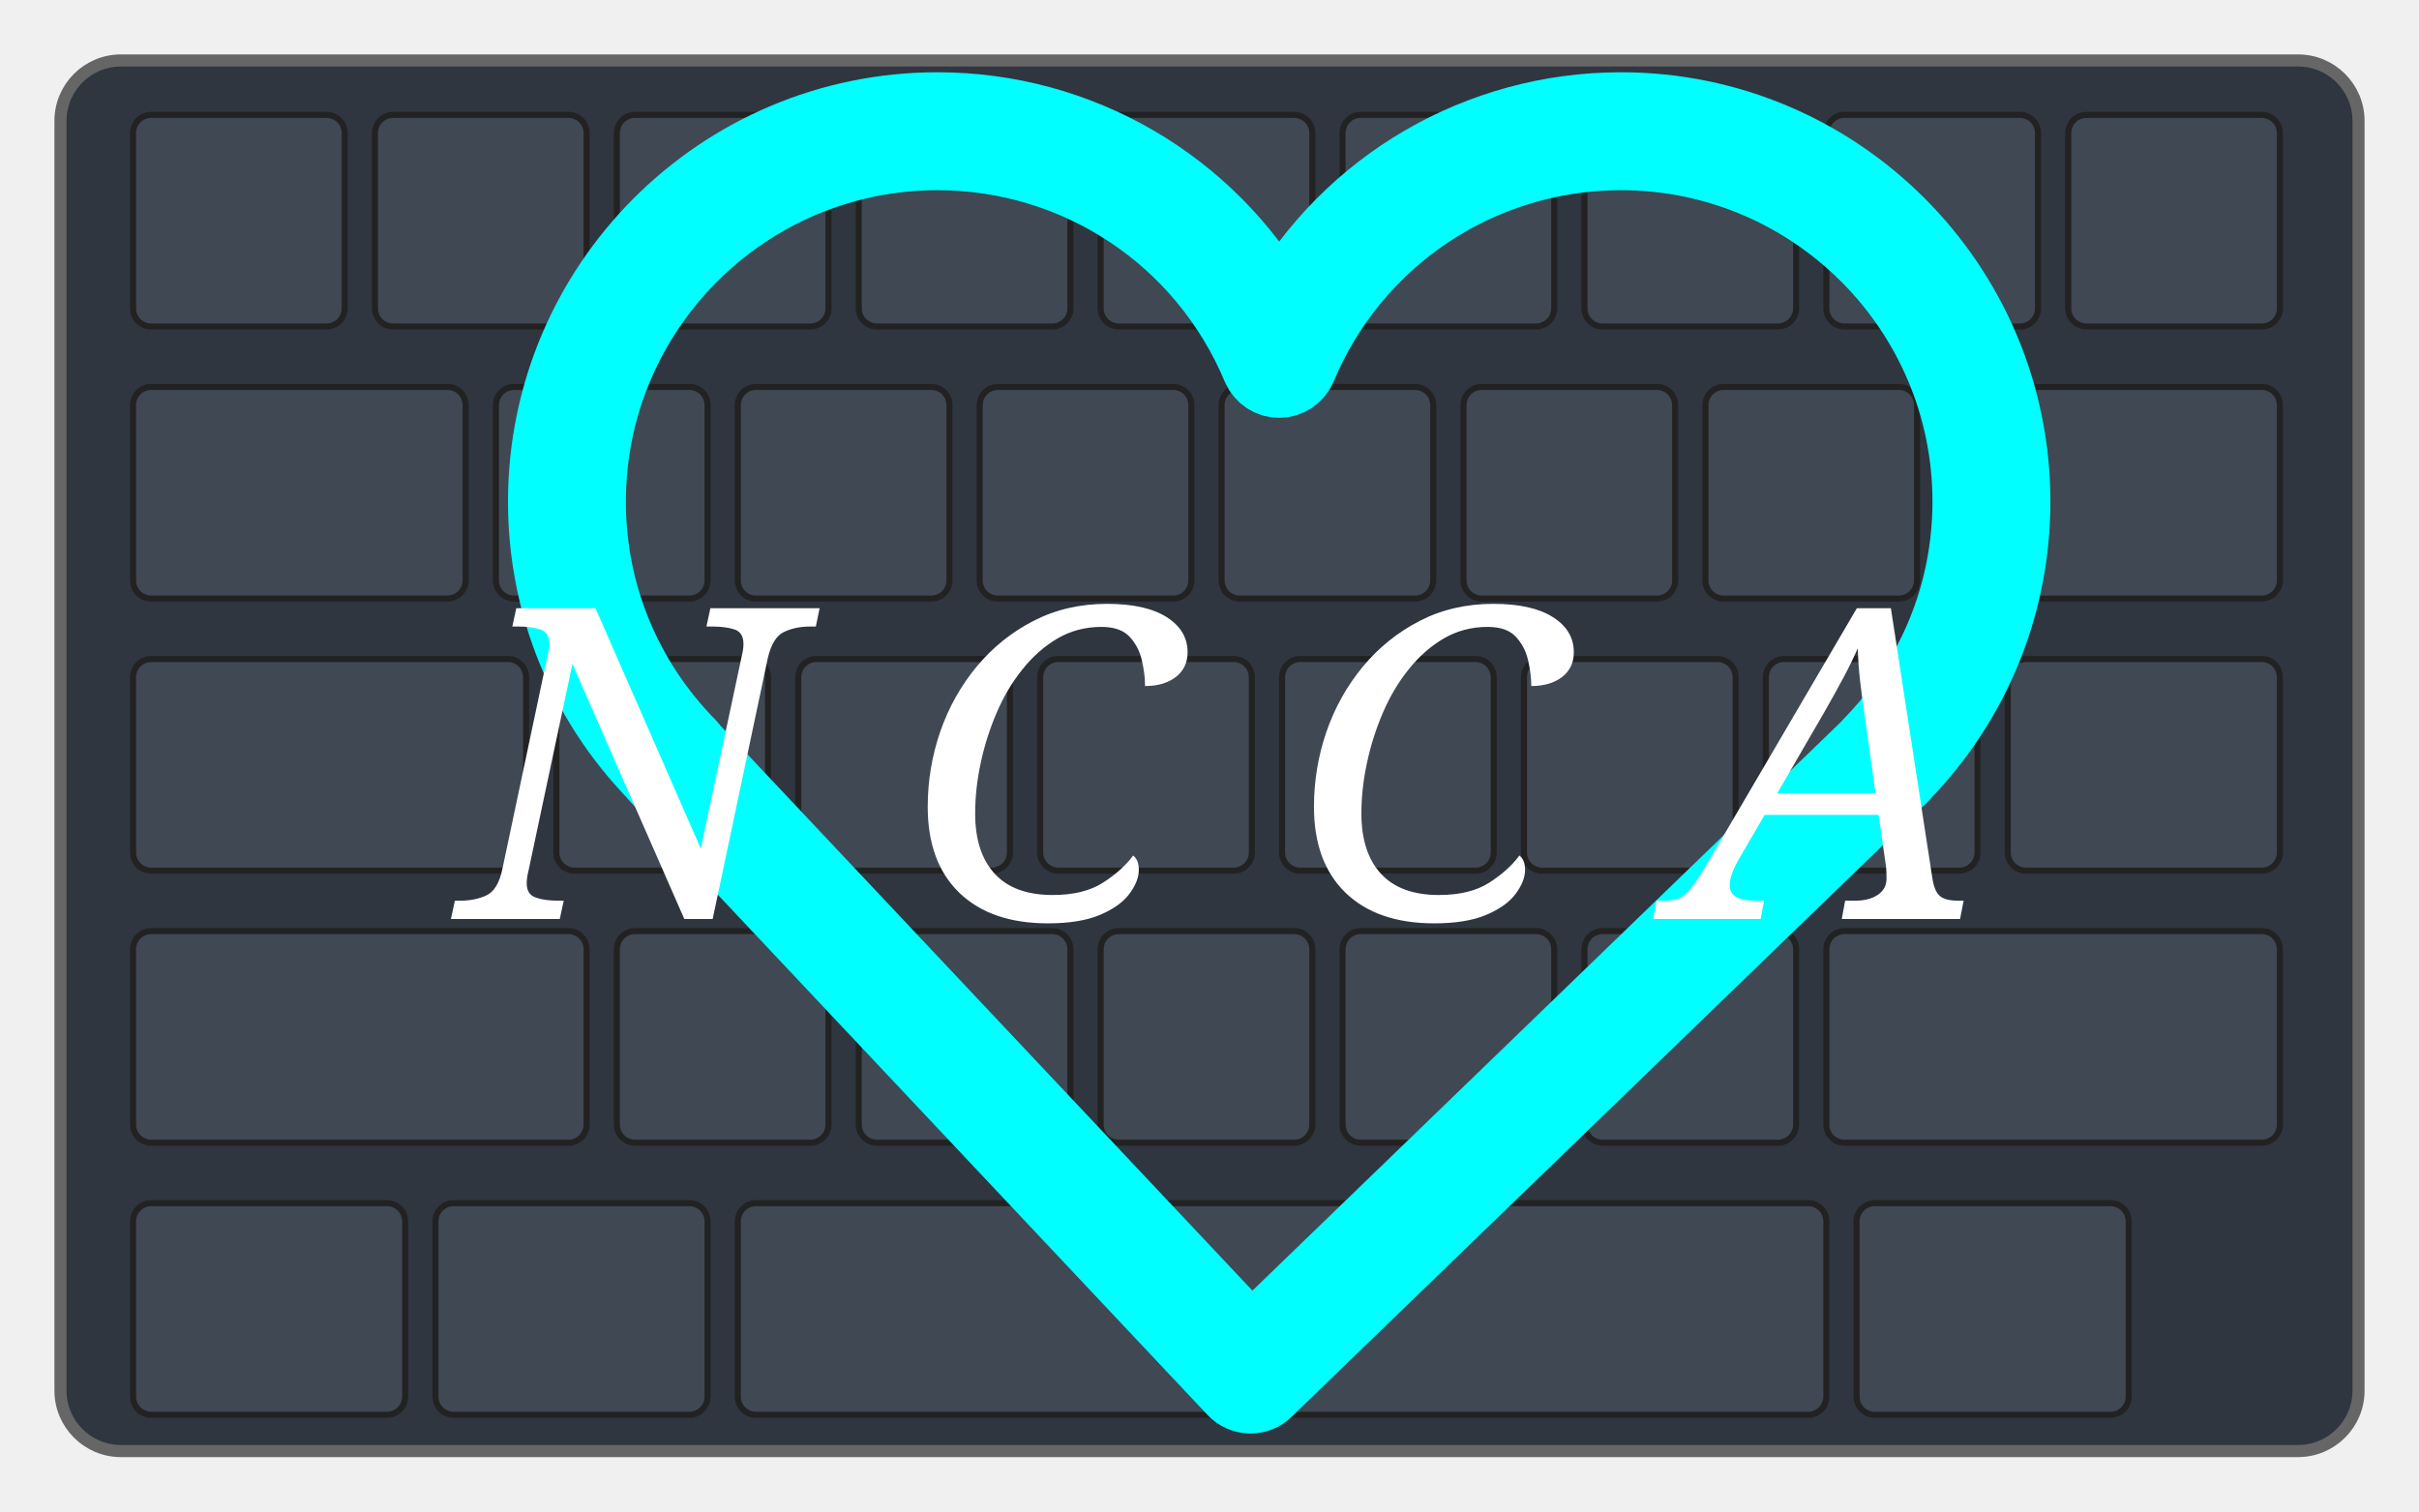
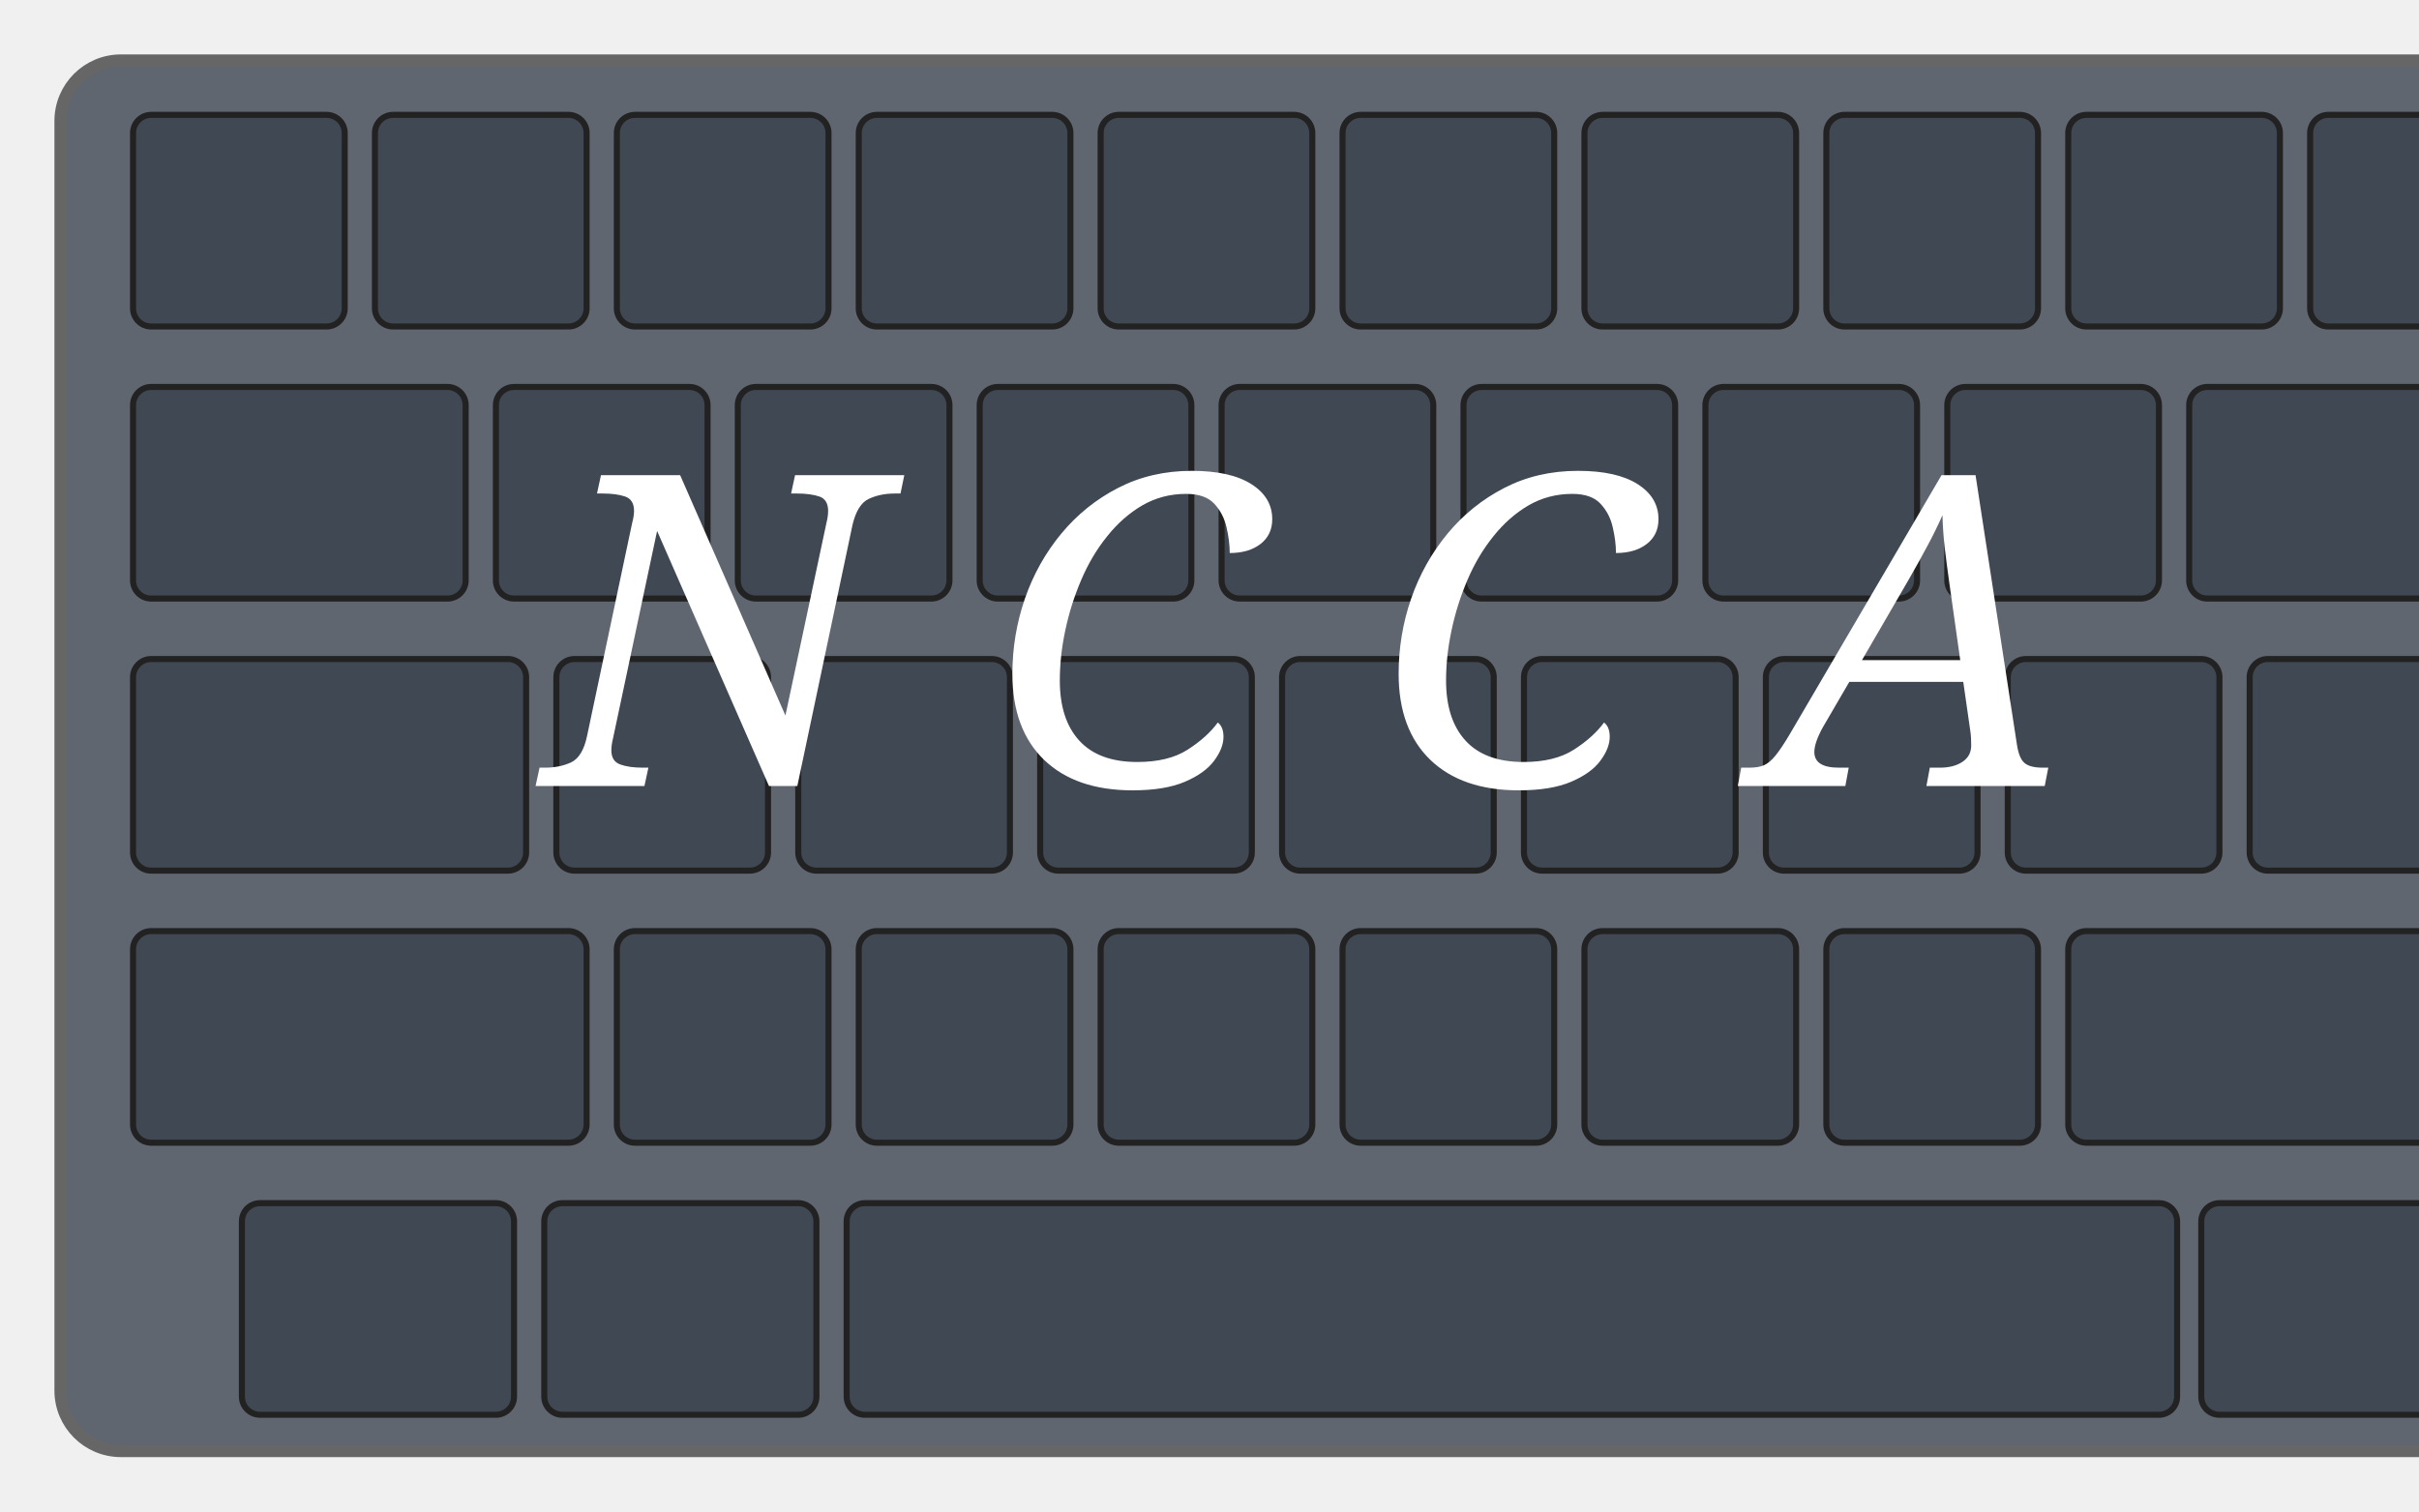
<svg xmlns="http://www.w3.org/2000/svg" viewBox="0 0 200 125">
-   <rect x="5" y="5" width="190" height="115" rx="5" fill="#2f3640" stroke="#666" />
+   <rect x="5" y="5" width="210" height="115" rx="5" fill="#5f6670" stroke="#666" />
  <g fill="#3f4853" stroke="#222" stroke-width="0.5">
    <rect x="11" y="9.5" width="17.5" height="17.5" rx="1.5" />
    <rect x="31" y="9.5" width="17.5" height="17.5" rx="1.5" />
    <rect x="51" y="9.5" width="17.5" height="17.5" rx="1.5" />
    <rect x="71" y="9.5" width="17.5" height="17.5" rx="1.5" />
    <rect x="91" y="9.5" width="17.5" height="17.5" rx="1.5" />
    <rect x="111" y="9.5" width="17.5" height="17.5" rx="1.5" />
    <rect x="131" y="9.5" width="17.5" height="17.5" rx="1.5" />
    <rect x="151" y="9.5" width="17.5" height="17.5" rx="1.5" />
    <rect x="171" y="9.5" width="17.5" height="17.5" rx="1.5" />
+     <rect x="191" y="9.5" width="17.5" height="17.5" rx="1.5" />
    <rect x="11" y="32" width="27.5" height="17.5" rx="1.5" />
    <rect x="41" y="32" width="17.5" height="17.5" rx="1.5" />
    <rect x="61" y="32" width="17.5" height="17.5" rx="1.5" />
    <rect x="81" y="32" width="17.5" height="17.5" rx="1.5" />
    <rect x="101" y="32" width="17.5" height="17.5" rx="1.5" />
    <rect x="121" y="32" width="17.5" height="17.5" rx="1.5" />
    <rect x="141" y="32" width="17.5" height="17.5" rx="1.5" />
-     <rect x="161" y="32" width="27.5" height="17.5" rx="1.5" />
+     <rect x="161" y="32" width="17.5" height="17.5" rx="1.5" />
+     <rect x="181" y="32" width="27.5" height="17.5" rx="1.5" />
    <rect x="11" y="54.5" width="32.5" height="17.5" rx="1.5" />
    <rect x="46" y="54.5" width="17.5" height="17.5" rx="1.5" />
    <rect x="66" y="54.5" width="17.5" height="17.5" rx="1.5" />
    <rect x="86" y="54.5" width="17.5" height="17.5" rx="1.5" />
    <rect x="106" y="54.5" width="17.5" height="17.5" rx="1.5" />
    <rect x="126" y="54.5" width="17.5" height="17.5" rx="1.5" />
    <rect x="146" y="54.5" width="17.5" height="17.5" rx="1.5" />
-     <rect x="166" y="54.5" width="22.5" height="17.5" rx="1.5" />
+     <rect x="166" y="54.5" width="17.5" height="17.5" rx="1.5" />
+     <rect x="186" y="54.5" width="22.5" height="17.5" rx="1.5" />
    <rect x="11" y="77" width="37.5" height="17.5" rx="1.5" />
    <rect x="51" y="77" width="17.5" height="17.5" rx="1.5" />
    <rect x="71" y="77" width="17.5" height="17.5" rx="1.5" />
    <rect x="91" y="77" width="17.5" height="17.5" rx="1.5" />
    <rect x="111" y="77" width="17.5" height="17.5" rx="1.5" />
    <rect x="131" y="77" width="17.5" height="17.5" rx="1.5" />
-     <rect x="151" y="77" width="37.5" height="17.5" rx="1.5" />
-     <rect x="11" y="99.5" width="22.5" height="17.5" rx="1.5" />
-     <rect x="36" y="99.5" width="22.5" height="17.5" rx="1.5" />
-     <rect x="61" y="99.5" width="90" height="17.5" rx="1.5" />
-     <rect x="153.5" y="99.5" width="22.5" height="17.5" rx="1.5" />
+     <rect x="151" y="77" width="17.5" height="17.5" rx="1.5" />
+     <rect x="171" y="77" width="37.5" height="17.5" rx="1.5" />
+     <rect x="20" y="99.5" width="22.5" height="17.5" rx="1.5" />
+     <rect x="45" y="99.5" width="22.5" height="17.5" rx="1.5" />
+     <rect x="70" y="99.5" width="110" height="17.5" rx="1.5" />
+     <rect x="182" y="99.5" width="22.5" height="17.5" rx="1.5" />
  </g>
-   <path d="M3.023,20.822c0.019,0.031,0.042,0.059,0.066,0.083l15.918,16.914 c0.115,0.122,0.271,0.192,0.444,0.197h0.012c0.163,0,0.317-0.062,0.435-0.176L37.28,21.032c0.008-0.006,0.076-0.068,0.117-0.108 c0.034-0.032,0.062-0.065,0.068-0.081c1.962-2.032,3.043-4.702,3.043-7.517c0-5.974-4.86-10.834-10.835-10.834 c-3.91,0-7.498,2.094-9.419,5.48c-1.92-3.387-5.508-5.48-9.419-5.48C4.86,2.492,0,7.352,0,13.326 C-0.001,16.14,1.078,18.808,3.023,20.822z M10.834,3.743c3.875,0,7.346,2.312,8.842,5.891c0.098,0.233,0.324,0.383,0.577,0.383 c0.252,0,0.479-0.15,0.577-0.384c1.497-3.578,4.968-5.89,8.843-5.89c5.285,0,9.585,4.3,9.585,9.584 c0,2.521-0.978,4.904-2.754,6.712c-0.017,0.018-0.032,0.035-0.045,0.053L19.483,36.5l-15.4-16.358 c-0.023-0.037-0.05-0.072-0.082-0.104c-1.775-1.805-2.752-4.188-2.752-6.711C1.249,8.042,5.549,3.743,10.834,3.743z" fill="none" stroke="cyan" stroke-width="2" transform="scale(3) translate(15, 0.5)" />
-   <text x="38" y="76" style="font: italic 36px serif; fill: white;">N C C A</text>
+   <text x="45" y="65" style="font: italic 36px serif; fill: white;">N C C A</text>
</svg>
